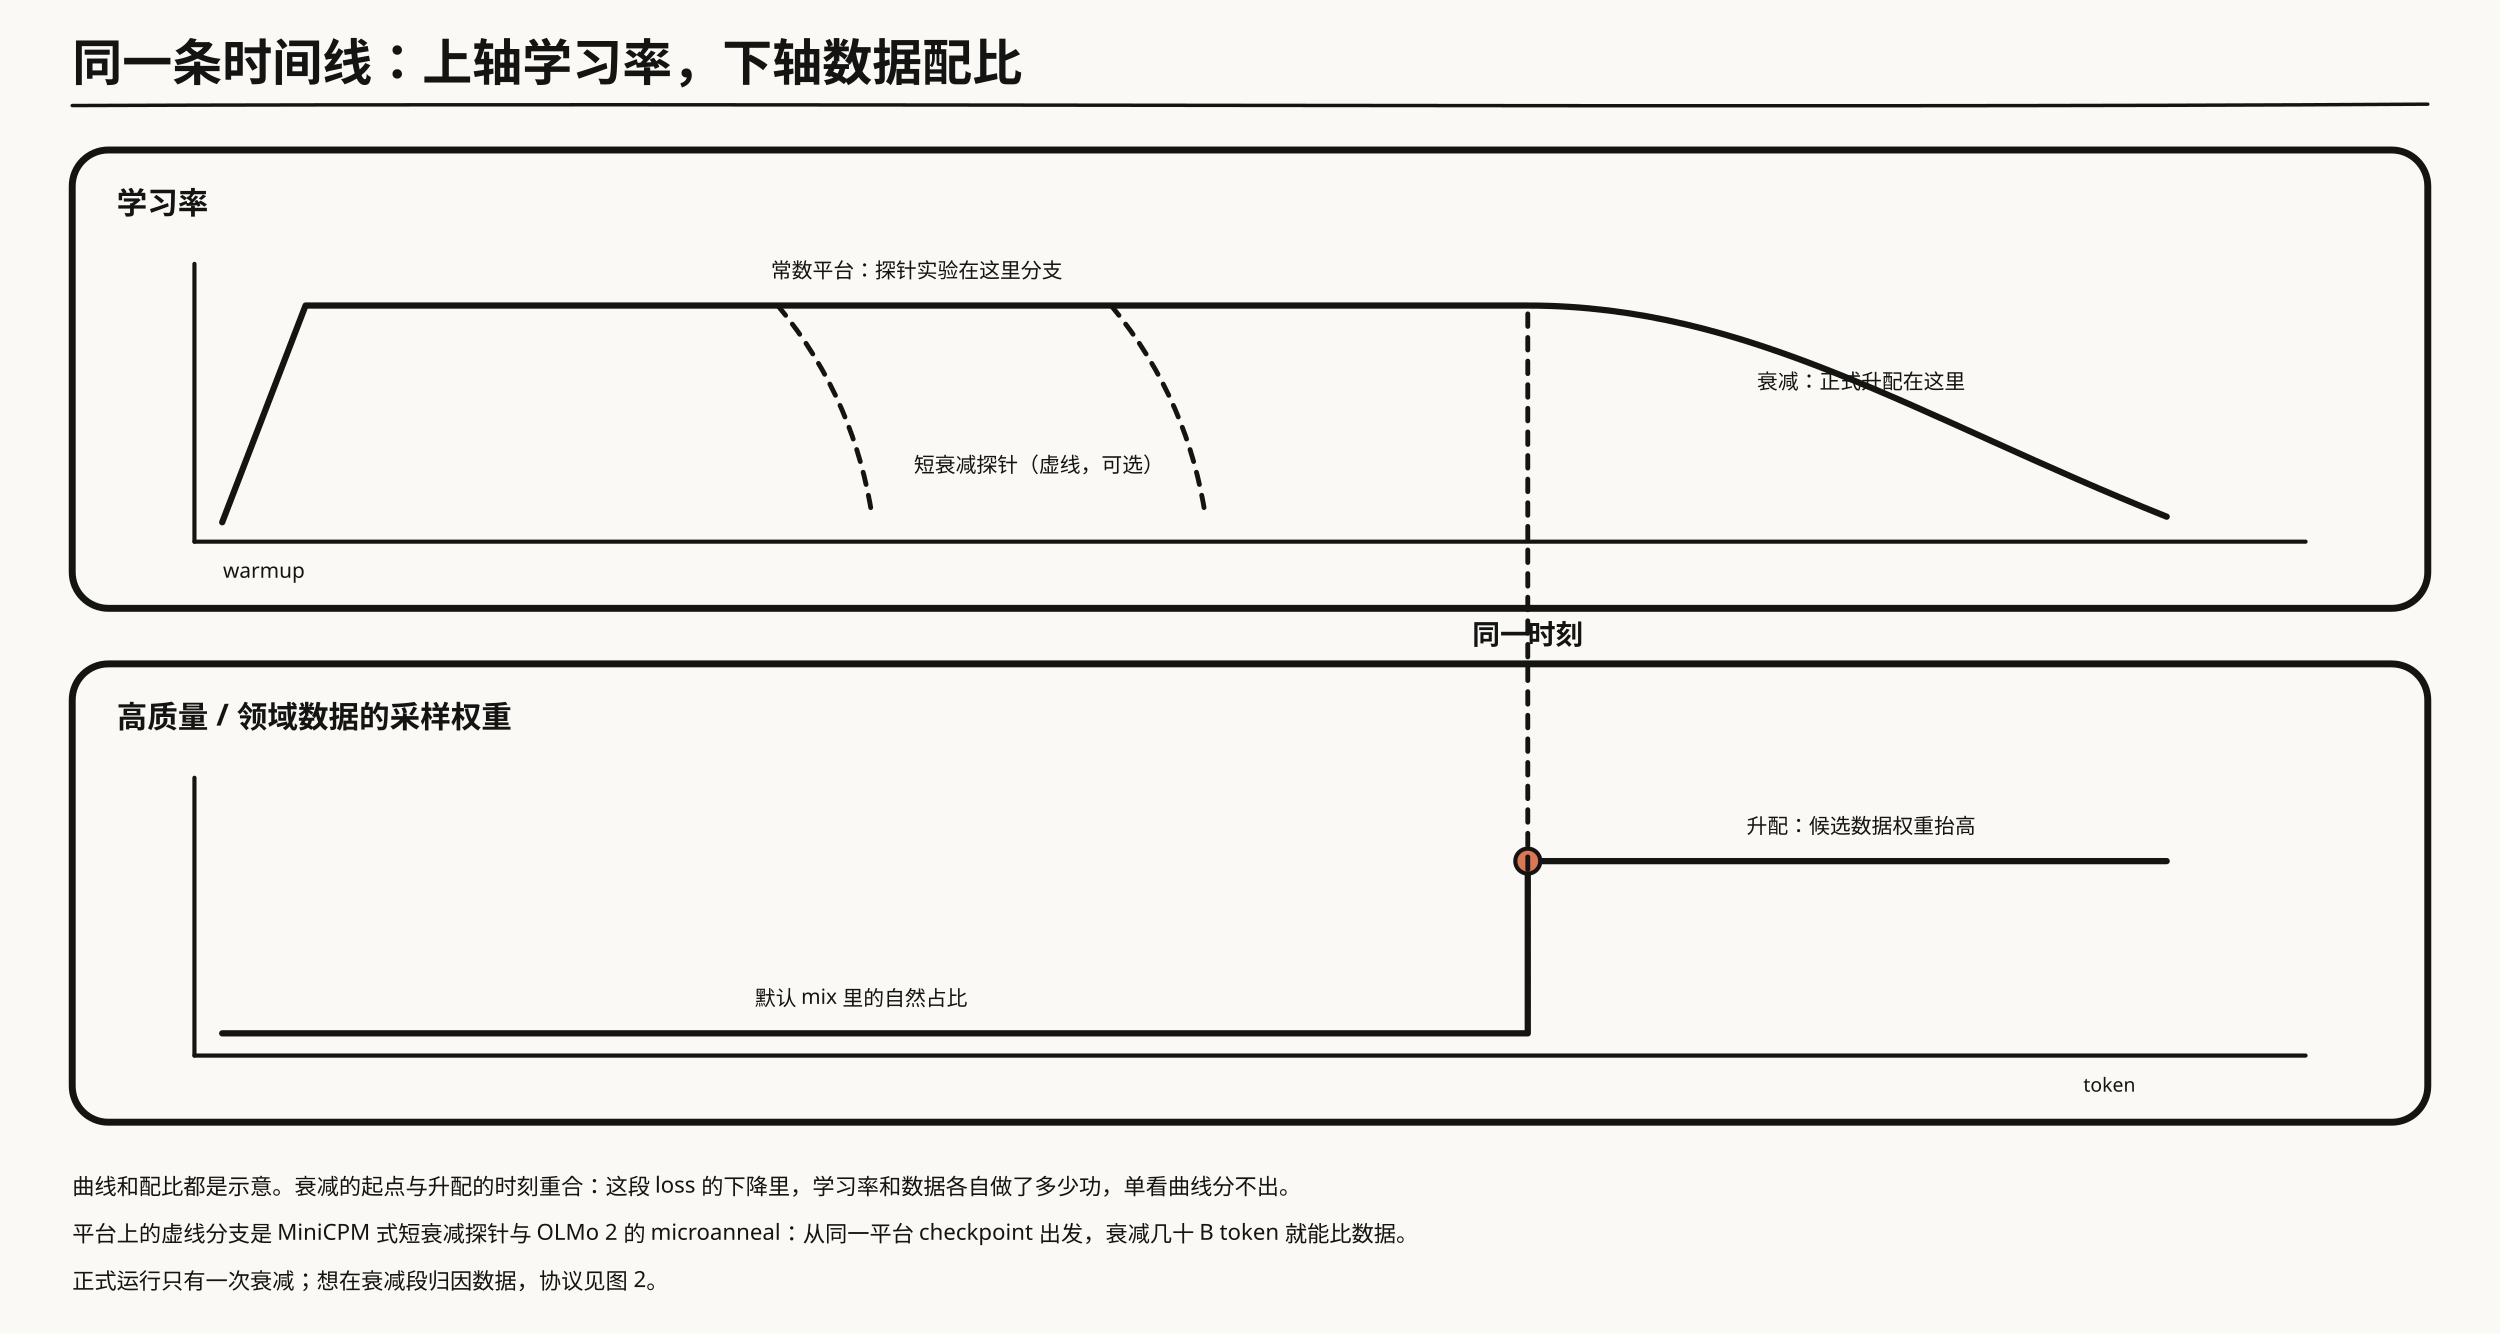
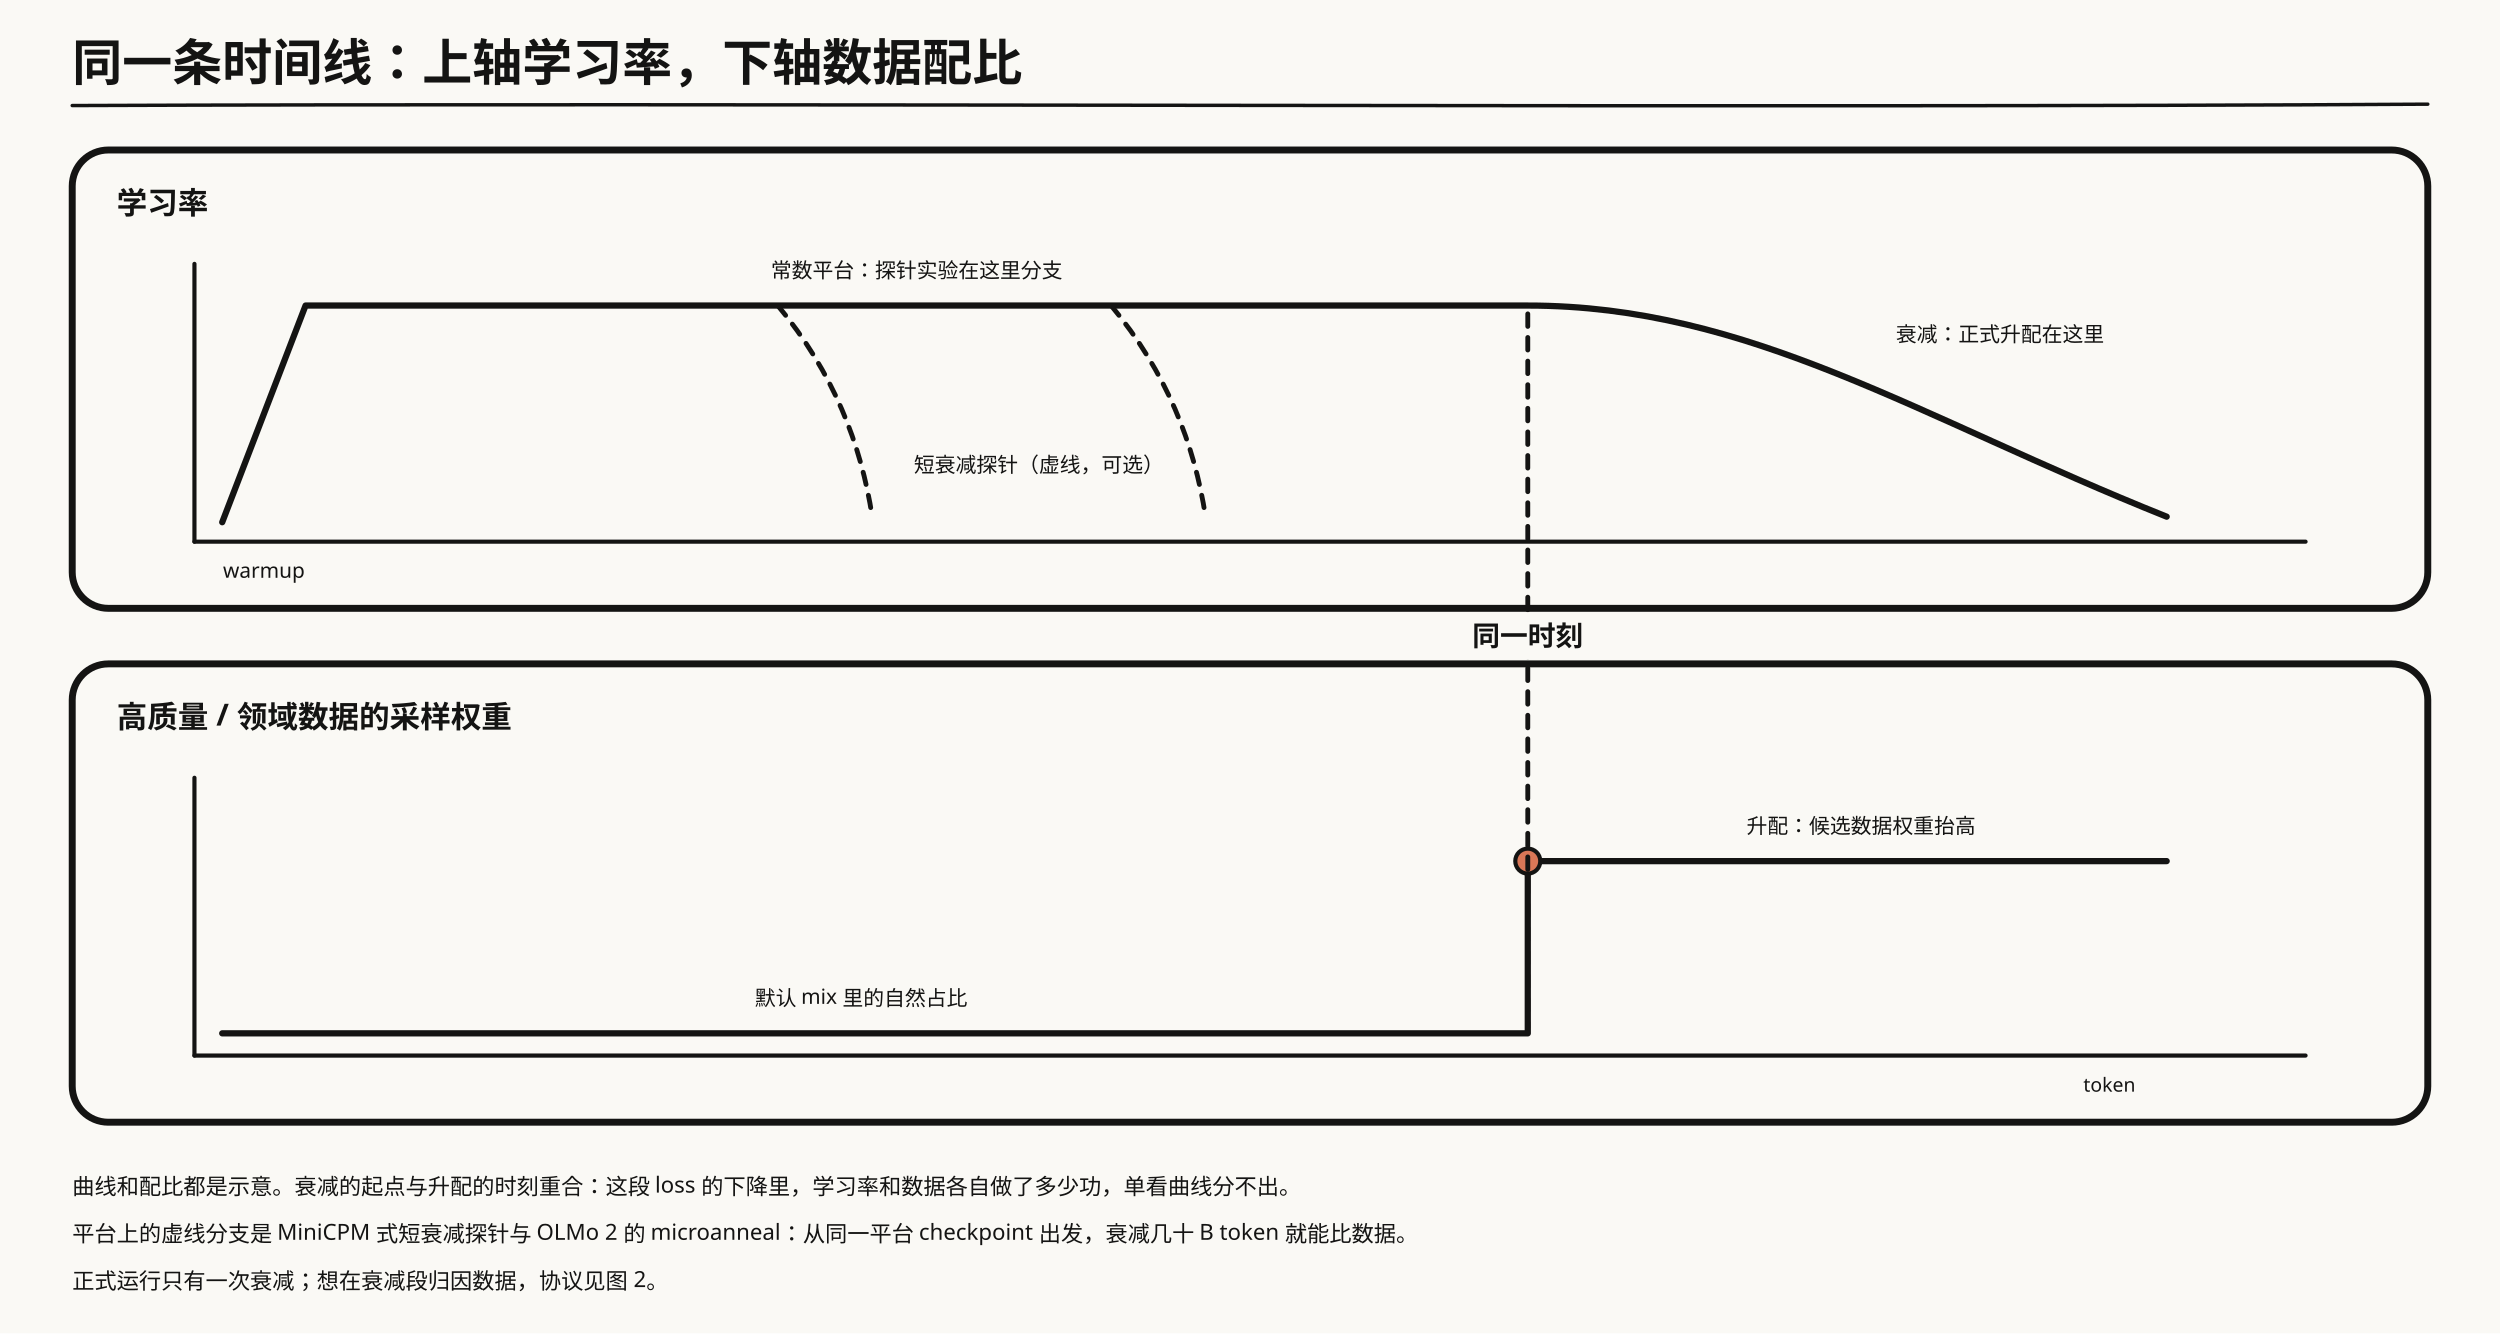
<svg xmlns="http://www.w3.org/2000/svg" viewBox="0 0 1800 960" role="img" aria-labelledby="title desc">
  <defs>
    <style>
      .bg{fill:#FAF9F5}.ink{fill:none;stroke:#141413;stroke-linecap:round;stroke-linejoin:round}
      .ivory{fill:#FAF9F5;stroke:#141413;stroke-width:5}
      .orange{fill:#D97757;stroke:#141413;stroke-width:5}
      .blue{fill:#6A9BCC;stroke:#141413;stroke-width:5}
      .green{fill:#788C5D;stroke:#141413;stroke-width:5}
      .panel{fill:#FAF9F5;stroke:#141413;stroke-width:5}
      .flow{fill:none;stroke:#141413;stroke-width:4.5;stroke-linecap:round;stroke-linejoin:round}
      .dash{fill:none;stroke:#141413;stroke-width:3.5;stroke-dasharray:9 8;stroke-linecap:round}
      .title{font-family:Poppins,'Hiragino Sans GB','PingFang SC',sans-serif;font-weight:700;font-size:36px;fill:#141413}
      .head{font-family:Poppins,'Hiragino Sans GB','PingFang SC',sans-serif;font-weight:700;font-size:22px;fill:#141413}
      .label{font-family:Poppins,'Hiragino Sans GB','PingFang SC',sans-serif;font-weight:600;font-size:20px;fill:#141413;text-anchor:middle}
      .on{font-family:Poppins,'Hiragino Sans GB','PingFang SC',sans-serif;font-weight:600;font-size:20px;fill:#FAF9F5;text-anchor:middle}
      .small{font-family:Poppins,'Hiragino Sans GB','PingFang SC',sans-serif;font-weight:500;font-size:15px;fill:#141413;text-anchor:middle}
      .note{font-family:Poppins,'Hiragino Sans GB','PingFang SC',sans-serif;font-weight:500;font-size:16px;fill:#141413}
      .axis{font-family:Poppins,'Hiragino Sans GB','PingFang SC',sans-serif;font-weight:500;font-size:14px;fill:#141413}
    </style>
    <marker id="arrow" markerWidth="16" markerHeight="16" refX="14" refY="8" orient="auto" markerUnits="userSpaceOnUse">
      <path d="M2 2L14 8L2 14" fill="none" stroke="#141413" stroke-width="2.6" stroke-linecap="round" stroke-linejoin="round" />
    </marker>
  </defs>
  <rect class="bg" width="1800" height="960" />
  <text class="title" x="52" y="58">同一条时间线：上轴学习率，下轴数据配比</text>
  <path class="ink" d="M52 76C520 74 1280 78 1748 75" stroke-width="2.5" />
  <rect class="panel" x="52" y="108" width="1696" height="330" rx="26" />
  <text class="head" x="84" y="154">学习率</text>
  <path class="ink" d="M140 390H1660" stroke-width="3" />
  <path class="ink" d="M140 390V190" stroke-width="3" />
  <path class="flow" d="M160 376L220 220H1100C1260 220 1380 300 1560 372" />
  <path class="dash" d="M560 220C600 268 620 320 628 372" />
  <path class="dash" d="M800 220C840 268 860 320 868 372" />
  <text class="small" x="190" y="416">warmup</text>
  <text class="small" x="660" y="200">常数平台：探针实验在这里分支</text>
  <text class="small" x="748" y="340">短衰减探针（虚线，可选）</text>
-   <text class="small" x="1340" y="280">衰减：正式升配在这里</text>
+   <text class="small" x="1440" y="246">衰减：正式升配在这里</text>
  <rect class="panel" x="52" y="478" width="1696" height="330" rx="26" />
  <text class="head" x="84" y="524">高质量 / 领域数据的采样权重</text>
  <path class="ink" d="M140 760H1660" stroke-width="3" />
  <path class="ink" d="M140 760V560" stroke-width="3" />
  <path class="flow" d="M160 744H1100V620H1560" />
  <circle cx="1100" cy="620" r="9" fill="#D97757" stroke="#141413" stroke-width="3" />
  <text class="small" x="620" y="724">默认 mix 里的自然占比</text>
  <text class="small" x="1340" y="600">升配：候选数据权重抬高</text>
  <text class="axis" x="1500" y="786">token</text>
  <path class="dash" d="M1100 226V740" stroke-width="4" />
-   <text class="label" x="1100" y="464">同一时刻</text>
+   <rect x="1044" y="441" width="112" height="34" rx="8" fill="#FAF9F5" />
+   <text class="label" x="1100" y="465">同一时刻</text>
  <text class="note" x="52" y="860">曲线和配比都是示意。衰减的起点与升配的时刻重合：这段 loss 的下降里，学习率和数据各自做了多少功，单看曲线分不出。</text>
  <text class="note" x="52" y="894">平台上的虚线分支是 MiniCPM 式短衰减探针与 OLMo 2 的 microanneal：从同一平台 checkpoint 出发，衰减几十 B token 就能比数据。</text>
  <text class="note" x="52" y="928">正式运行只有一次衰减；想在衰减段归因数据，协议见图 2。</text>
</svg>
